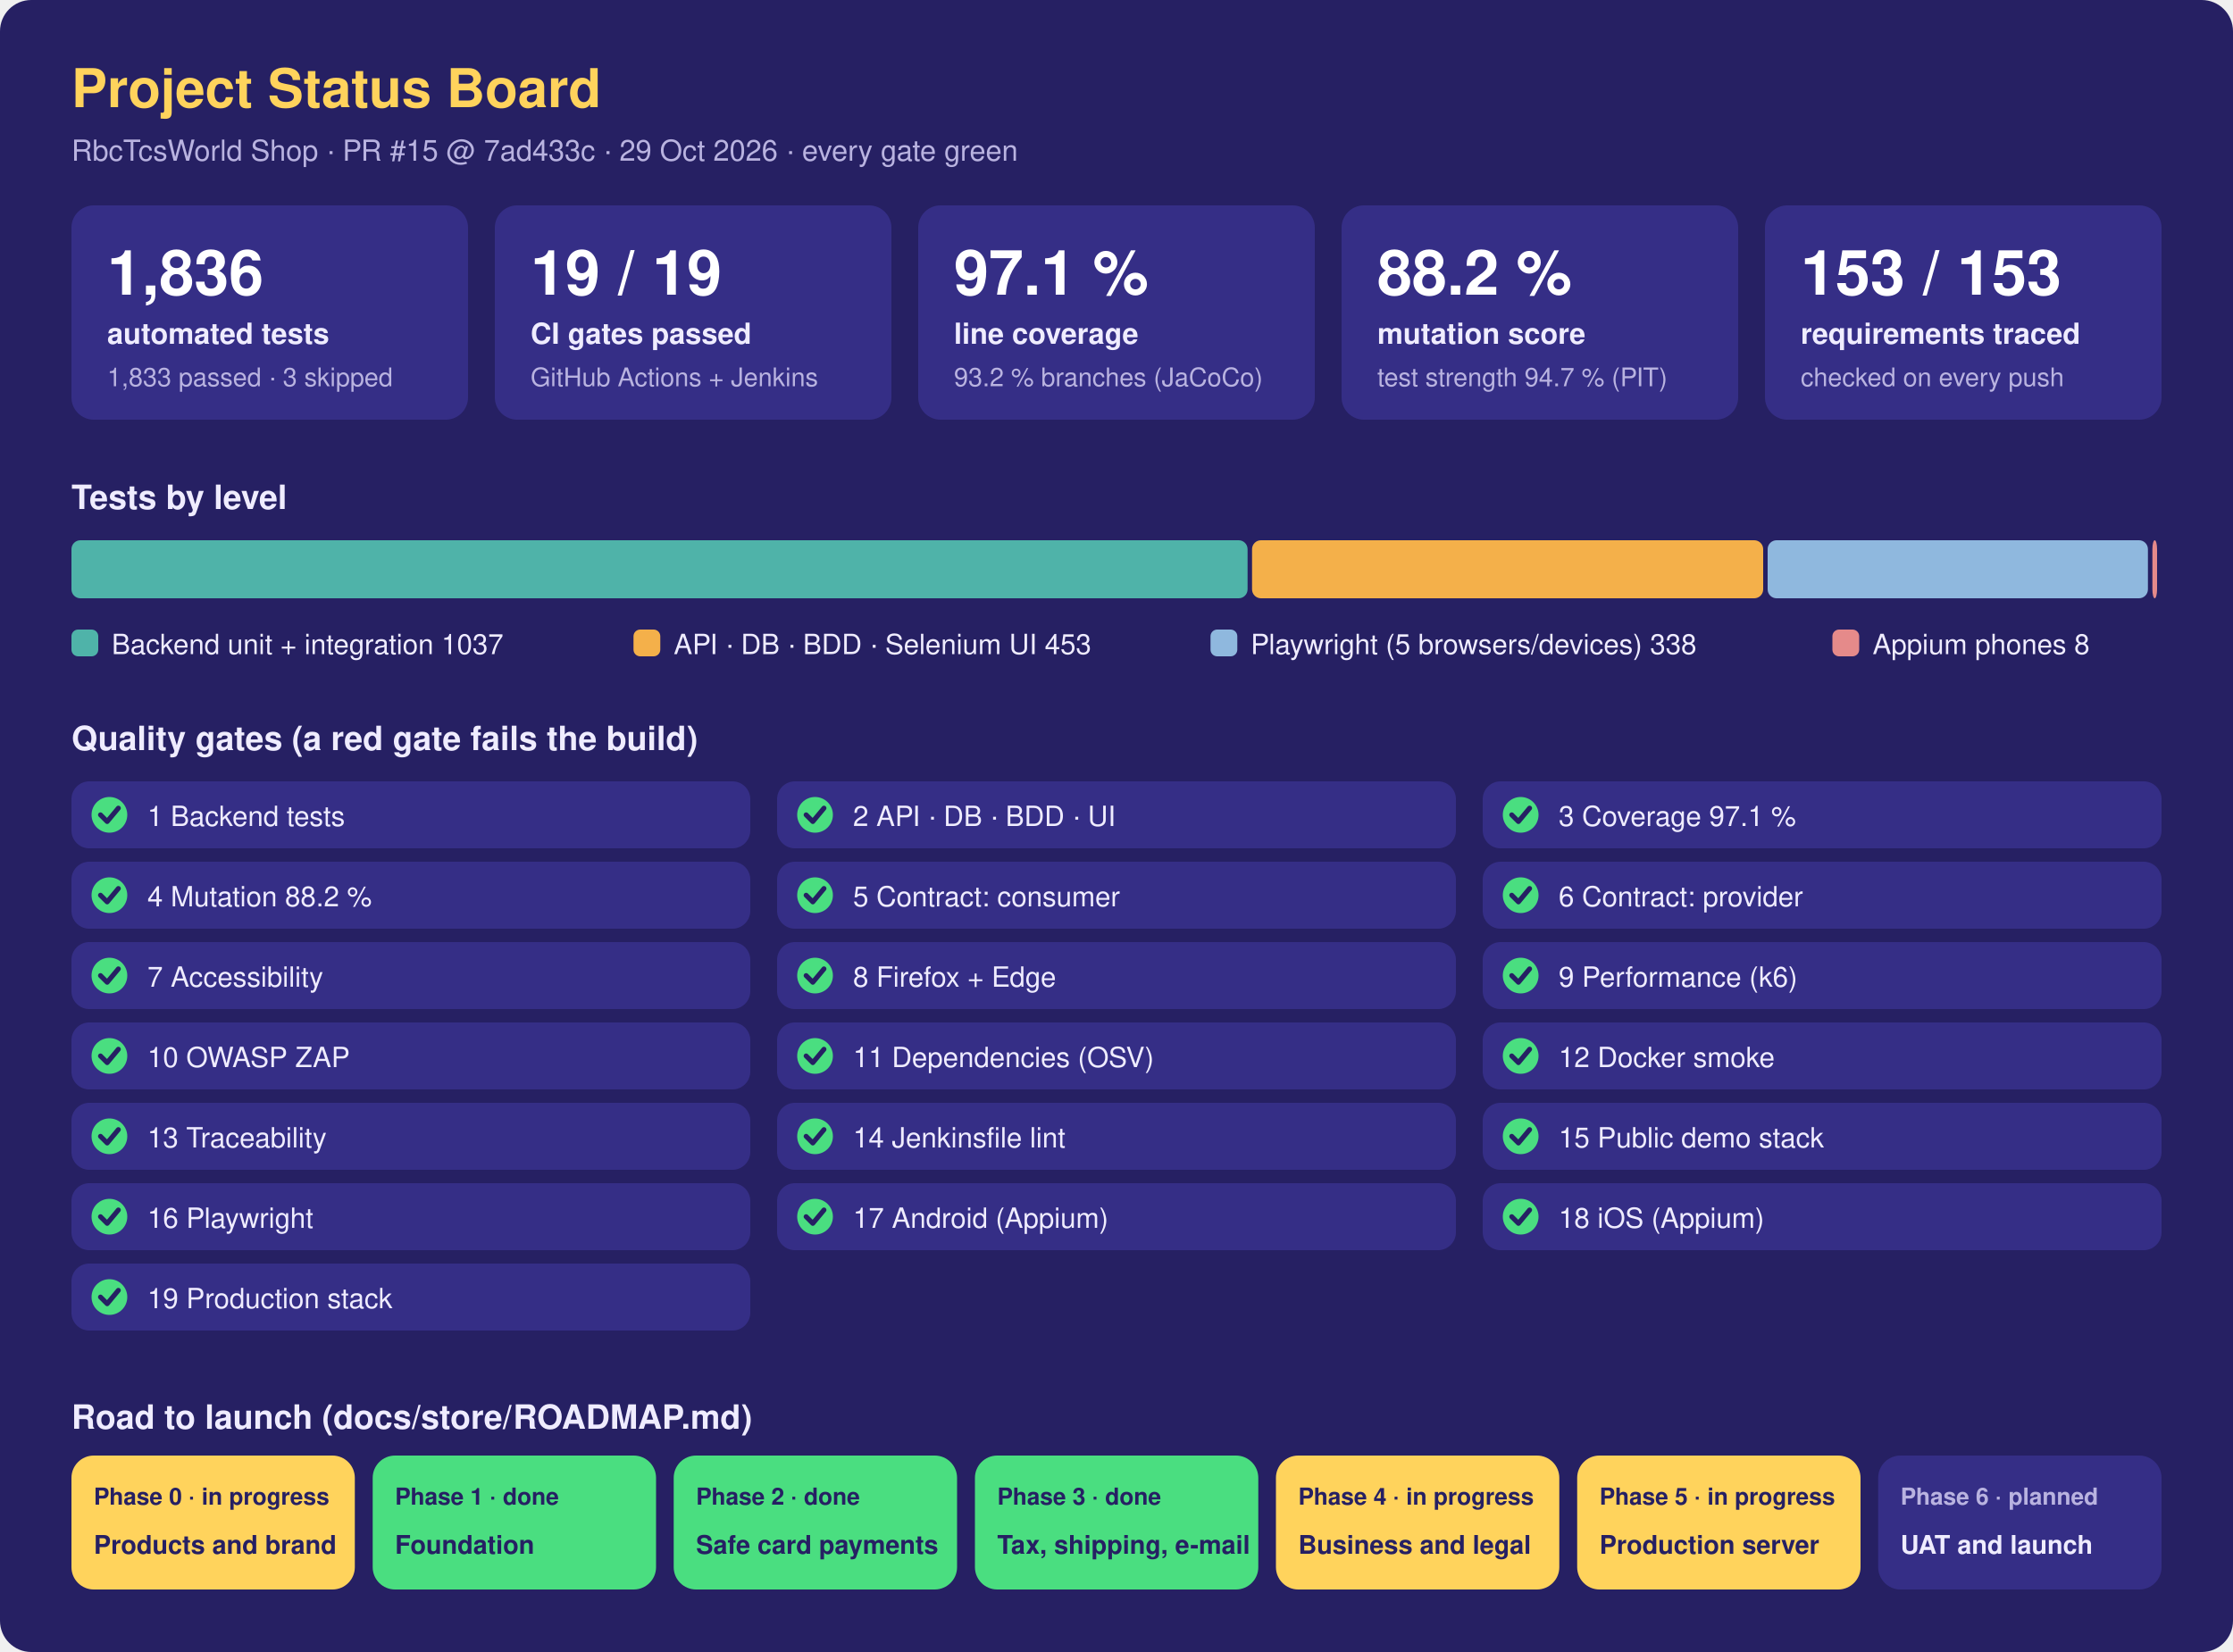
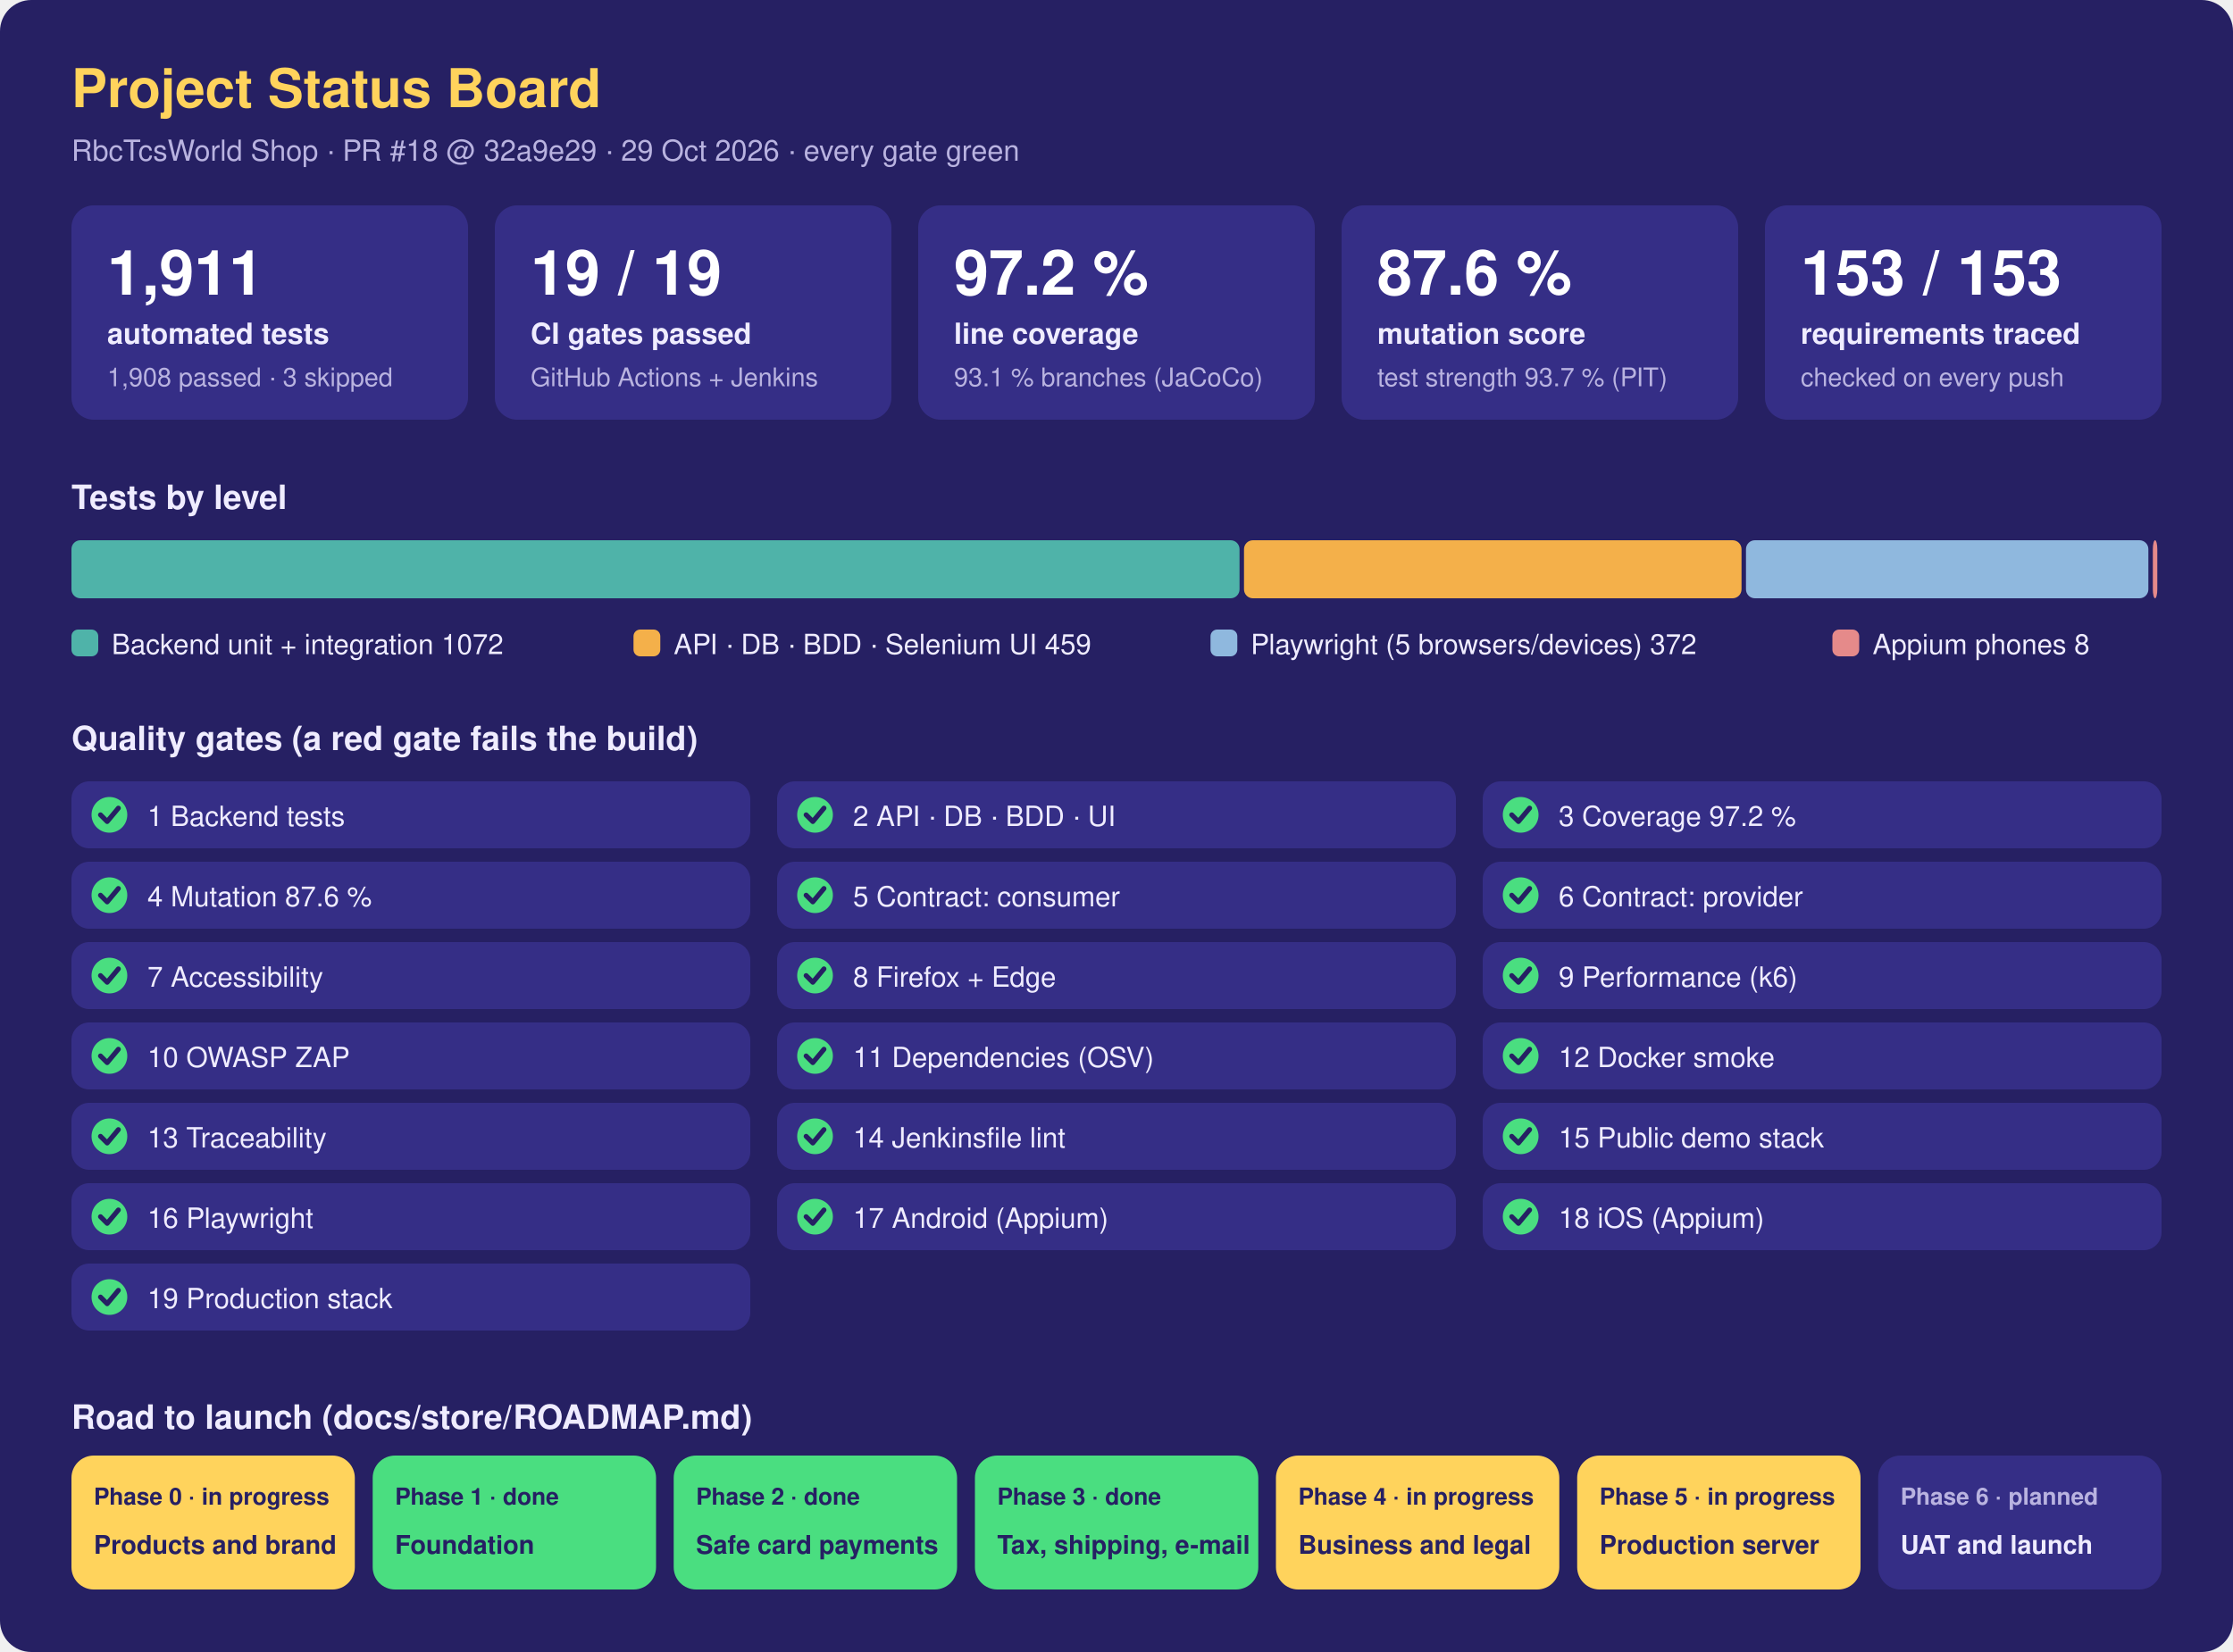
- <svg xmlns="http://www.w3.org/2000/svg" width="1000" height="740" viewBox="0 0 1000 740" role="img" aria-label="Project status board: 1836 automated tests, 1833 passed and 3 skipped by design; 19 of 19 CI gates passed; 97.1 percent line coverage; 88.2 percent mutation score; 153 of 153 requirements traced; road to launch: phase 1 foundation done, phase 0 products in progress, phases 2 and 3 (safe card payments; tax, shipping and e-mail) done, phase 4 business and legal in progress, phase 5 production server built.">
+ <svg xmlns="http://www.w3.org/2000/svg" width="1000" height="740" viewBox="0 0 1000 740" role="img" aria-label="Project status board: 1911 automated tests, 1908 passed and 3 skipped by design; 19 of 19 CI gates passed; 97.2 percent line coverage; 87.6 percent mutation score; 153 of 153 requirements traced; road to launch: phase 1 foundation done, phase 0 products in progress, phases 2 and 3 (safe card payments; tax, shipping and e-mail) done, phase 4 business and legal in progress, phase 5 production server built.">
  <rect width="1000" height="740" rx="14" fill="#262063" />
  <text x="32" y="48" font-family="'Segoe UI', Helvetica, Arial, sans-serif" font-size="24" font-weight="700" fill="#ffd35c" text-anchor="start">Project Status Board</text>
-   <text x="32" y="72" font-family="'Segoe UI', Helvetica, Arial, sans-serif" font-size="13" font-weight="400" fill="#b9b3e0" text-anchor="start">RbcTcsWorld Shop · PR #15 @ 7ad433c · 29 Oct 2026 · every gate green</text>
+   <text x="32" y="72" font-family="'Segoe UI', Helvetica, Arial, sans-serif" font-size="13" font-weight="400" fill="#b9b3e0" text-anchor="start">RbcTcsWorld Shop · PR #18 @ 32a9e29 · 29 Oct 2026 · every gate green</text>
  <rect x="32.0" y="92" width="177.6" height="96" rx="10" fill="#352e86" />
-   <text x="48.0" y="132" font-family="'Segoe UI', Helvetica, Arial, sans-serif" font-size="28" font-weight="700" fill="#ffffff" text-anchor="start">1,836</text>
+   <text x="48.0" y="132" font-family="'Segoe UI', Helvetica, Arial, sans-serif" font-size="28" font-weight="700" fill="#ffffff" text-anchor="start">1,911</text>
  <text x="48.0" y="154" font-family="'Segoe UI', Helvetica, Arial, sans-serif" font-size="13" font-weight="600" fill="#efecff" text-anchor="start">automated tests</text>
-   <text x="48.0" y="173" font-family="'Segoe UI', Helvetica, Arial, sans-serif" font-size="11.5" font-weight="400" fill="#b9b3e0" text-anchor="start">1,833 passed · 3 skipped</text>
+   <text x="48.0" y="173" font-family="'Segoe UI', Helvetica, Arial, sans-serif" font-size="11.5" font-weight="400" fill="#b9b3e0" text-anchor="start">1,908 passed · 3 skipped</text>
  <rect x="221.6" y="92" width="177.6" height="96" rx="10" fill="#352e86" />
  <text x="237.6" y="132" font-family="'Segoe UI', Helvetica, Arial, sans-serif" font-size="28" font-weight="700" fill="#ffffff" text-anchor="start">19 / 19</text>
  <text x="237.6" y="154" font-family="'Segoe UI', Helvetica, Arial, sans-serif" font-size="13" font-weight="600" fill="#efecff" text-anchor="start">CI gates passed</text>
  <text x="237.6" y="173" font-family="'Segoe UI', Helvetica, Arial, sans-serif" font-size="11.5" font-weight="400" fill="#b9b3e0" text-anchor="start">GitHub Actions + Jenkins</text>
  <rect x="411.2" y="92" width="177.6" height="96" rx="10" fill="#352e86" />
-   <text x="427.2" y="132" font-family="'Segoe UI', Helvetica, Arial, sans-serif" font-size="28" font-weight="700" fill="#ffffff" text-anchor="start">97.1 %</text>
+   <text x="427.2" y="132" font-family="'Segoe UI', Helvetica, Arial, sans-serif" font-size="28" font-weight="700" fill="#ffffff" text-anchor="start">97.2 %</text>
  <text x="427.2" y="154" font-family="'Segoe UI', Helvetica, Arial, sans-serif" font-size="13" font-weight="600" fill="#efecff" text-anchor="start">line coverage</text>
-   <text x="427.2" y="173" font-family="'Segoe UI', Helvetica, Arial, sans-serif" font-size="11.5" font-weight="400" fill="#b9b3e0" text-anchor="start">93.2 % branches (JaCoCo)</text>
+   <text x="427.2" y="173" font-family="'Segoe UI', Helvetica, Arial, sans-serif" font-size="11.5" font-weight="400" fill="#b9b3e0" text-anchor="start">93.1 % branches (JaCoCo)</text>
  <rect x="600.8" y="92" width="177.6" height="96" rx="10" fill="#352e86" />
-   <text x="616.8" y="132" font-family="'Segoe UI', Helvetica, Arial, sans-serif" font-size="28" font-weight="700" fill="#ffffff" text-anchor="start">88.2 %</text>
+   <text x="616.8" y="132" font-family="'Segoe UI', Helvetica, Arial, sans-serif" font-size="28" font-weight="700" fill="#ffffff" text-anchor="start">87.6 %</text>
  <text x="616.8" y="154" font-family="'Segoe UI', Helvetica, Arial, sans-serif" font-size="13" font-weight="600" fill="#efecff" text-anchor="start">mutation score</text>
-   <text x="616.8" y="173" font-family="'Segoe UI', Helvetica, Arial, sans-serif" font-size="11.5" font-weight="400" fill="#b9b3e0" text-anchor="start">test strength 94.7 % (PIT)</text>
+   <text x="616.8" y="173" font-family="'Segoe UI', Helvetica, Arial, sans-serif" font-size="11.5" font-weight="400" fill="#b9b3e0" text-anchor="start">test strength 93.7 % (PIT)</text>
  <rect x="790.4" y="92" width="177.6" height="96" rx="10" fill="#352e86" />
  <text x="806.4" y="132" font-family="'Segoe UI', Helvetica, Arial, sans-serif" font-size="28" font-weight="700" fill="#ffffff" text-anchor="start">153 / 153</text>
  <text x="806.4" y="154" font-family="'Segoe UI', Helvetica, Arial, sans-serif" font-size="13" font-weight="600" fill="#efecff" text-anchor="start">requirements traced</text>
  <text x="806.4" y="173" font-family="'Segoe UI', Helvetica, Arial, sans-serif" font-size="11.5" font-weight="400" fill="#b9b3e0" text-anchor="start">checked on every push</text>
  <text x="32" y="228" font-family="'Segoe UI', Helvetica, Arial, sans-serif" font-size="15" font-weight="700" fill="#efecff" text-anchor="start">Tests by level</text>
-   <rect x="32.0" y="242" width="526.7" height="26" rx="4" fill="#4fb3a9" />
-   <rect x="560.7" y="242" width="228.9" height="26" rx="4" fill="#f4b04a" />
-   <rect x="791.6" y="242" width="170.3" height="26" rx="4" fill="#8fb8de" />
-   <rect x="963.9" y="242" width="2.1" height="26" rx="4" fill="#e58a8a" />
+   <rect x="32.0" y="242" width="523.1" height="26" rx="4" fill="#4fb3a9" />
+   <rect x="557.1" y="242" width="222.8" height="26" rx="4" fill="#f4b04a" />
+   <rect x="781.9" y="242" width="180.2" height="26" rx="4" fill="#8fb8de" />
+   <rect x="964.1" y="242" width="2.0" height="26" rx="4" fill="#e58a8a" />
  <rect x="32" y="282" width="12" height="12" rx="3" fill="#4fb3a9" />
-   <text x="50" y="293" font-family="'Segoe UI', Helvetica, Arial, sans-serif" font-size="12.5" font-weight="400" fill="#efecff" text-anchor="start">Backend unit + integration 1037</text>
+   <text x="50" y="293" font-family="'Segoe UI', Helvetica, Arial, sans-serif" font-size="12.5" font-weight="400" fill="#efecff" text-anchor="start">Backend unit + integration 1072</text>
  <rect x="283.7" y="282" width="12" height="12" rx="3" fill="#f4b04a" />
-   <text x="301.7" y="293" font-family="'Segoe UI', Helvetica, Arial, sans-serif" font-size="12.5" font-weight="400" fill="#efecff" text-anchor="start">API · DB · BDD · Selenium UI 453</text>
+   <text x="301.7" y="293" font-family="'Segoe UI', Helvetica, Arial, sans-serif" font-size="12.5" font-weight="400" fill="#efecff" text-anchor="start">API · DB · BDD · Selenium UI 459</text>
  <rect x="542.1" y="282" width="12" height="12" rx="3" fill="#8fb8de" />
-   <text x="560.1" y="293" font-family="'Segoe UI', Helvetica, Arial, sans-serif" font-size="12.5" font-weight="400" fill="#efecff" text-anchor="start">Playwright (5 browsers/devices) 338</text>
+   <text x="560.1" y="293" font-family="'Segoe UI', Helvetica, Arial, sans-serif" font-size="12.5" font-weight="400" fill="#efecff" text-anchor="start">Playwright (5 browsers/devices) 372</text>
  <rect x="820.6" y="282" width="12" height="12" rx="3" fill="#e58a8a" />
  <text x="838.6" y="293" font-family="'Segoe UI', Helvetica, Arial, sans-serif" font-size="12.5" font-weight="400" fill="#efecff" text-anchor="start">Appium phones 8</text>
  <text x="32" y="336" font-family="'Segoe UI', Helvetica, Arial, sans-serif" font-size="15" font-weight="700" fill="#efecff" text-anchor="start">Quality gates (a red gate fails the build)</text>
  <rect x="32.0" y="350" width="304.0" height="30" rx="8" fill="#352e86" />
  <circle cx="49.0" cy="365" r="8" fill="#4ade80" />
  <path d="M45.0 365 l3 3 l5 -6" fill="none" stroke="#262063" stroke-width="2.2" stroke-linecap="round" stroke-linejoin="round" />
  <text x="66.0" y="370" font-family="'Segoe UI', Helvetica, Arial, sans-serif" font-size="12.5" font-weight="400" fill="#efecff" text-anchor="start">1  Backend tests</text>
  <rect x="348.0" y="350" width="304.0" height="30" rx="8" fill="#352e86" />
  <circle cx="365.0" cy="365" r="8" fill="#4ade80" />
  <path d="M361.0 365 l3 3 l5 -6" fill="none" stroke="#262063" stroke-width="2.2" stroke-linecap="round" stroke-linejoin="round" />
  <text x="382.0" y="370" font-family="'Segoe UI', Helvetica, Arial, sans-serif" font-size="12.5" font-weight="400" fill="#efecff" text-anchor="start">2  API · DB · BDD · UI</text>
  <rect x="664.0" y="350" width="304.0" height="30" rx="8" fill="#352e86" />
  <circle cx="681.0" cy="365" r="8" fill="#4ade80" />
  <path d="M677.0 365 l3 3 l5 -6" fill="none" stroke="#262063" stroke-width="2.2" stroke-linecap="round" stroke-linejoin="round" />
-   <text x="698.0" y="370" font-family="'Segoe UI', Helvetica, Arial, sans-serif" font-size="12.5" font-weight="400" fill="#efecff" text-anchor="start">3  Coverage 97.1 %</text>
+   <text x="698.0" y="370" font-family="'Segoe UI', Helvetica, Arial, sans-serif" font-size="12.5" font-weight="400" fill="#efecff" text-anchor="start">3  Coverage 97.2 %</text>
  <rect x="32.0" y="386" width="304.0" height="30" rx="8" fill="#352e86" />
  <circle cx="49.0" cy="401" r="8" fill="#4ade80" />
  <path d="M45.0 401 l3 3 l5 -6" fill="none" stroke="#262063" stroke-width="2.2" stroke-linecap="round" stroke-linejoin="round" />
-   <text x="66.0" y="406" font-family="'Segoe UI', Helvetica, Arial, sans-serif" font-size="12.5" font-weight="400" fill="#efecff" text-anchor="start">4  Mutation 88.2 %</text>
+   <text x="66.0" y="406" font-family="'Segoe UI', Helvetica, Arial, sans-serif" font-size="12.5" font-weight="400" fill="#efecff" text-anchor="start">4  Mutation 87.6 %</text>
  <rect x="348.0" y="386" width="304.0" height="30" rx="8" fill="#352e86" />
  <circle cx="365.0" cy="401" r="8" fill="#4ade80" />
  <path d="M361.0 401 l3 3 l5 -6" fill="none" stroke="#262063" stroke-width="2.2" stroke-linecap="round" stroke-linejoin="round" />
  <text x="382.0" y="406" font-family="'Segoe UI', Helvetica, Arial, sans-serif" font-size="12.5" font-weight="400" fill="#efecff" text-anchor="start">5  Contract: consumer</text>
  <rect x="664.0" y="386" width="304.0" height="30" rx="8" fill="#352e86" />
  <circle cx="681.0" cy="401" r="8" fill="#4ade80" />
  <path d="M677.0 401 l3 3 l5 -6" fill="none" stroke="#262063" stroke-width="2.2" stroke-linecap="round" stroke-linejoin="round" />
  <text x="698.0" y="406" font-family="'Segoe UI', Helvetica, Arial, sans-serif" font-size="12.5" font-weight="400" fill="#efecff" text-anchor="start">6  Contract: provider</text>
  <rect x="32.0" y="422" width="304.0" height="30" rx="8" fill="#352e86" />
  <circle cx="49.0" cy="437" r="8" fill="#4ade80" />
  <path d="M45.0 437 l3 3 l5 -6" fill="none" stroke="#262063" stroke-width="2.2" stroke-linecap="round" stroke-linejoin="round" />
  <text x="66.0" y="442" font-family="'Segoe UI', Helvetica, Arial, sans-serif" font-size="12.5" font-weight="400" fill="#efecff" text-anchor="start">7  Accessibility</text>
  <rect x="348.0" y="422" width="304.0" height="30" rx="8" fill="#352e86" />
  <circle cx="365.0" cy="437" r="8" fill="#4ade80" />
  <path d="M361.0 437 l3 3 l5 -6" fill="none" stroke="#262063" stroke-width="2.2" stroke-linecap="round" stroke-linejoin="round" />
  <text x="382.0" y="442" font-family="'Segoe UI', Helvetica, Arial, sans-serif" font-size="12.5" font-weight="400" fill="#efecff" text-anchor="start">8  Firefox + Edge</text>
  <rect x="664.0" y="422" width="304.0" height="30" rx="8" fill="#352e86" />
  <circle cx="681.0" cy="437" r="8" fill="#4ade80" />
  <path d="M677.0 437 l3 3 l5 -6" fill="none" stroke="#262063" stroke-width="2.2" stroke-linecap="round" stroke-linejoin="round" />
  <text x="698.0" y="442" font-family="'Segoe UI', Helvetica, Arial, sans-serif" font-size="12.5" font-weight="400" fill="#efecff" text-anchor="start">9  Performance (k6)</text>
  <rect x="32.0" y="458" width="304.0" height="30" rx="8" fill="#352e86" />
  <circle cx="49.0" cy="473" r="8" fill="#4ade80" />
  <path d="M45.0 473 l3 3 l5 -6" fill="none" stroke="#262063" stroke-width="2.2" stroke-linecap="round" stroke-linejoin="round" />
  <text x="66.0" y="478" font-family="'Segoe UI', Helvetica, Arial, sans-serif" font-size="12.5" font-weight="400" fill="#efecff" text-anchor="start">10  OWASP ZAP</text>
  <rect x="348.0" y="458" width="304.0" height="30" rx="8" fill="#352e86" />
  <circle cx="365.0" cy="473" r="8" fill="#4ade80" />
  <path d="M361.0 473 l3 3 l5 -6" fill="none" stroke="#262063" stroke-width="2.2" stroke-linecap="round" stroke-linejoin="round" />
  <text x="382.0" y="478" font-family="'Segoe UI', Helvetica, Arial, sans-serif" font-size="12.5" font-weight="400" fill="#efecff" text-anchor="start">11  Dependencies (OSV)</text>
  <rect x="664.0" y="458" width="304.0" height="30" rx="8" fill="#352e86" />
  <circle cx="681.0" cy="473" r="8" fill="#4ade80" />
  <path d="M677.0 473 l3 3 l5 -6" fill="none" stroke="#262063" stroke-width="2.2" stroke-linecap="round" stroke-linejoin="round" />
  <text x="698.0" y="478" font-family="'Segoe UI', Helvetica, Arial, sans-serif" font-size="12.5" font-weight="400" fill="#efecff" text-anchor="start">12  Docker smoke</text>
  <rect x="32.0" y="494" width="304.0" height="30" rx="8" fill="#352e86" />
  <circle cx="49.0" cy="509" r="8" fill="#4ade80" />
  <path d="M45.0 509 l3 3 l5 -6" fill="none" stroke="#262063" stroke-width="2.2" stroke-linecap="round" stroke-linejoin="round" />
  <text x="66.0" y="514" font-family="'Segoe UI', Helvetica, Arial, sans-serif" font-size="12.5" font-weight="400" fill="#efecff" text-anchor="start">13  Traceability</text>
  <rect x="348.0" y="494" width="304.0" height="30" rx="8" fill="#352e86" />
  <circle cx="365.0" cy="509" r="8" fill="#4ade80" />
  <path d="M361.0 509 l3 3 l5 -6" fill="none" stroke="#262063" stroke-width="2.2" stroke-linecap="round" stroke-linejoin="round" />
  <text x="382.0" y="514" font-family="'Segoe UI', Helvetica, Arial, sans-serif" font-size="12.5" font-weight="400" fill="#efecff" text-anchor="start">14  Jenkinsfile lint</text>
  <rect x="664.0" y="494" width="304.0" height="30" rx="8" fill="#352e86" />
  <circle cx="681.0" cy="509" r="8" fill="#4ade80" />
  <path d="M677.0 509 l3 3 l5 -6" fill="none" stroke="#262063" stroke-width="2.2" stroke-linecap="round" stroke-linejoin="round" />
  <text x="698.0" y="514" font-family="'Segoe UI', Helvetica, Arial, sans-serif" font-size="12.5" font-weight="400" fill="#efecff" text-anchor="start">15  Public demo stack</text>
  <rect x="32.0" y="530" width="304.0" height="30" rx="8" fill="#352e86" />
  <circle cx="49.0" cy="545" r="8" fill="#4ade80" />
  <path d="M45.0 545 l3 3 l5 -6" fill="none" stroke="#262063" stroke-width="2.2" stroke-linecap="round" stroke-linejoin="round" />
  <text x="66.0" y="550" font-family="'Segoe UI', Helvetica, Arial, sans-serif" font-size="12.5" font-weight="400" fill="#efecff" text-anchor="start">16  Playwright</text>
  <rect x="348.0" y="530" width="304.0" height="30" rx="8" fill="#352e86" />
  <circle cx="365.0" cy="545" r="8" fill="#4ade80" />
  <path d="M361.0 545 l3 3 l5 -6" fill="none" stroke="#262063" stroke-width="2.2" stroke-linecap="round" stroke-linejoin="round" />
  <text x="382.0" y="550" font-family="'Segoe UI', Helvetica, Arial, sans-serif" font-size="12.5" font-weight="400" fill="#efecff" text-anchor="start">17  Android (Appium)</text>
  <rect x="664.0" y="530" width="304.0" height="30" rx="8" fill="#352e86" />
  <circle cx="681.0" cy="545" r="8" fill="#4ade80" />
  <path d="M677.0 545 l3 3 l5 -6" fill="none" stroke="#262063" stroke-width="2.2" stroke-linecap="round" stroke-linejoin="round" />
  <text x="698.0" y="550" font-family="'Segoe UI', Helvetica, Arial, sans-serif" font-size="12.5" font-weight="400" fill="#efecff" text-anchor="start">18  iOS (Appium)</text>
  <rect x="32.0" y="566" width="304.0" height="30" rx="8" fill="#352e86" />
  <circle cx="49.0" cy="581" r="8" fill="#4ade80" />
  <path d="M45.0 581 l3 3 l5 -6" fill="none" stroke="#262063" stroke-width="2.2" stroke-linecap="round" stroke-linejoin="round" />
  <text x="66.0" y="586" font-family="'Segoe UI', Helvetica, Arial, sans-serif" font-size="12.5" font-weight="400" fill="#efecff" text-anchor="start">19  Production stack</text>
  <text x="32" y="640" font-family="'Segoe UI', Helvetica, Arial, sans-serif" font-size="15" font-weight="700" fill="#efecff" text-anchor="start">Road to launch (docs/store/ROADMAP.md)</text>
  <rect x="32.0" y="652" width="126.9" height="60" rx="10" fill="#ffd35c" />
  <text x="42.0" y="674" font-family="'Segoe UI', Helvetica, Arial, sans-serif" font-size="10.5" font-weight="700" fill="#262063" text-anchor="start">Phase 0 · in progress</text>
  <text x="42.0" y="696" font-family="'Segoe UI', Helvetica, Arial, sans-serif" font-size="11.5" font-weight="600" fill="#262063" text-anchor="start">Products and brand</text>
  <rect x="166.9" y="652" width="126.9" height="60" rx="10" fill="#4ade80" />
  <text x="176.9" y="674" font-family="'Segoe UI', Helvetica, Arial, sans-serif" font-size="10.5" font-weight="700" fill="#262063" text-anchor="start">Phase 1 · done</text>
  <text x="176.9" y="696" font-family="'Segoe UI', Helvetica, Arial, sans-serif" font-size="11.5" font-weight="600" fill="#262063" text-anchor="start">Foundation</text>
  <rect x="301.7" y="652" width="126.9" height="60" rx="10" fill="#4ade80" />
  <text x="311.7" y="674" font-family="'Segoe UI', Helvetica, Arial, sans-serif" font-size="10.5" font-weight="700" fill="#262063" text-anchor="start">Phase 2 · done</text>
  <text x="311.7" y="696" font-family="'Segoe UI', Helvetica, Arial, sans-serif" font-size="11.5" font-weight="600" fill="#262063" text-anchor="start">Safe card payments</text>
  <rect x="436.6" y="652" width="126.9" height="60" rx="10" fill="#4ade80" />
  <text x="446.6" y="674" font-family="'Segoe UI', Helvetica, Arial, sans-serif" font-size="10.5" font-weight="700" fill="#262063" text-anchor="start">Phase 3 · done</text>
  <text x="446.6" y="696" font-family="'Segoe UI', Helvetica, Arial, sans-serif" font-size="11.5" font-weight="600" fill="#262063" text-anchor="start">Tax, shipping, e-mail</text>
  <rect x="571.4" y="652" width="126.9" height="60" rx="10" fill="#ffd35c" />
  <text x="581.4" y="674" font-family="'Segoe UI', Helvetica, Arial, sans-serif" font-size="10.5" font-weight="700" fill="#262063" text-anchor="start">Phase 4 · in progress</text>
  <text x="581.4" y="696" font-family="'Segoe UI', Helvetica, Arial, sans-serif" font-size="11.5" font-weight="600" fill="#262063" text-anchor="start">Business and legal</text>
  <rect x="706.3" y="652" width="126.9" height="60" rx="10" fill="#ffd35c" />
  <text x="716.3" y="674" font-family="'Segoe UI', Helvetica, Arial, sans-serif" font-size="10.5" font-weight="700" fill="#262063" text-anchor="start">Phase 5 · in progress</text>
  <text x="716.3" y="696" font-family="'Segoe UI', Helvetica, Arial, sans-serif" font-size="11.5" font-weight="600" fill="#262063" text-anchor="start">Production server</text>
  <rect x="841.1" y="652" width="126.9" height="60" rx="10" fill="#352e86" />
  <text x="851.1" y="674" font-family="'Segoe UI', Helvetica, Arial, sans-serif" font-size="10.5" font-weight="700" fill="#b9b3e0" text-anchor="start">Phase 6 · planned</text>
  <text x="851.1" y="696" font-family="'Segoe UI', Helvetica, Arial, sans-serif" font-size="11.5" font-weight="600" fill="#efecff" text-anchor="start">UAT and launch</text>
</svg>
